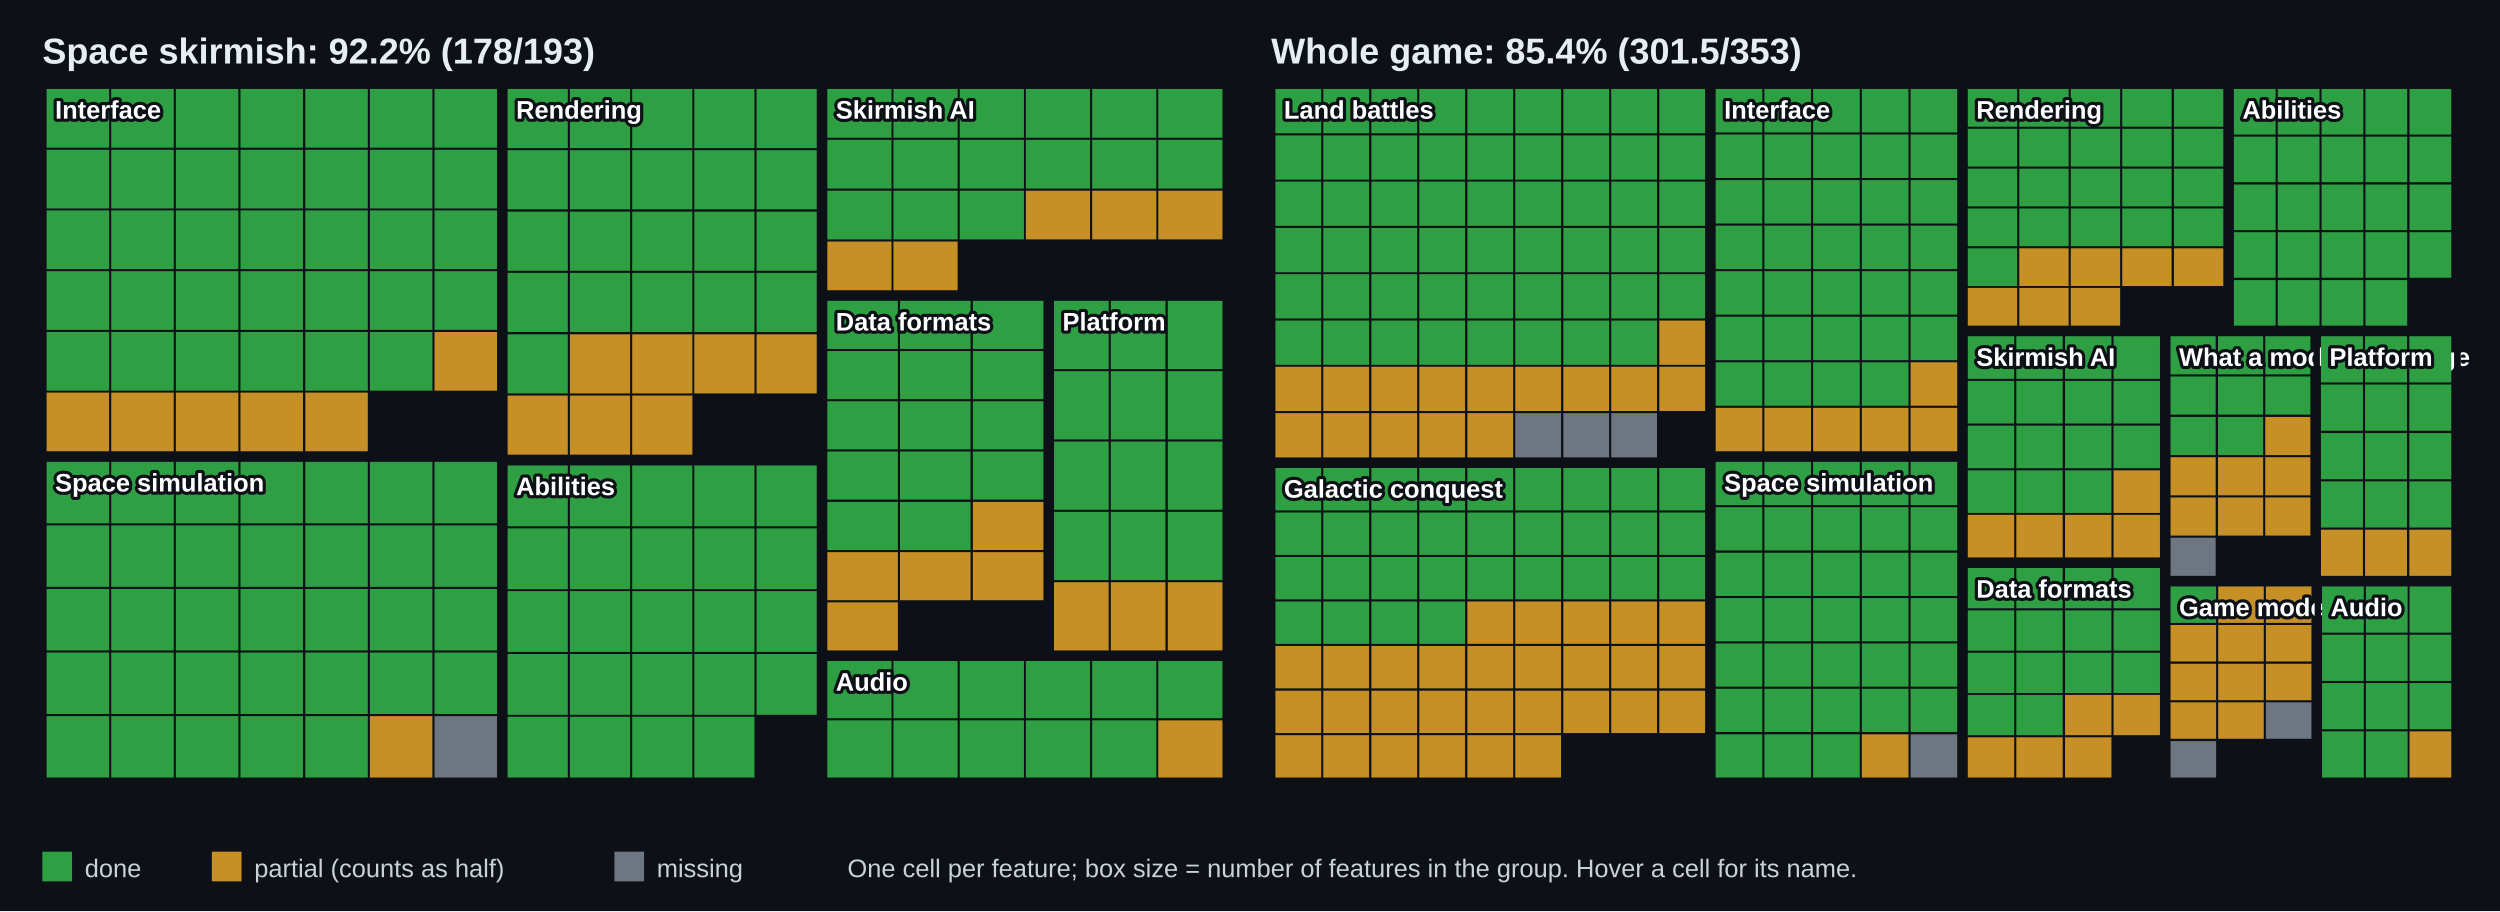
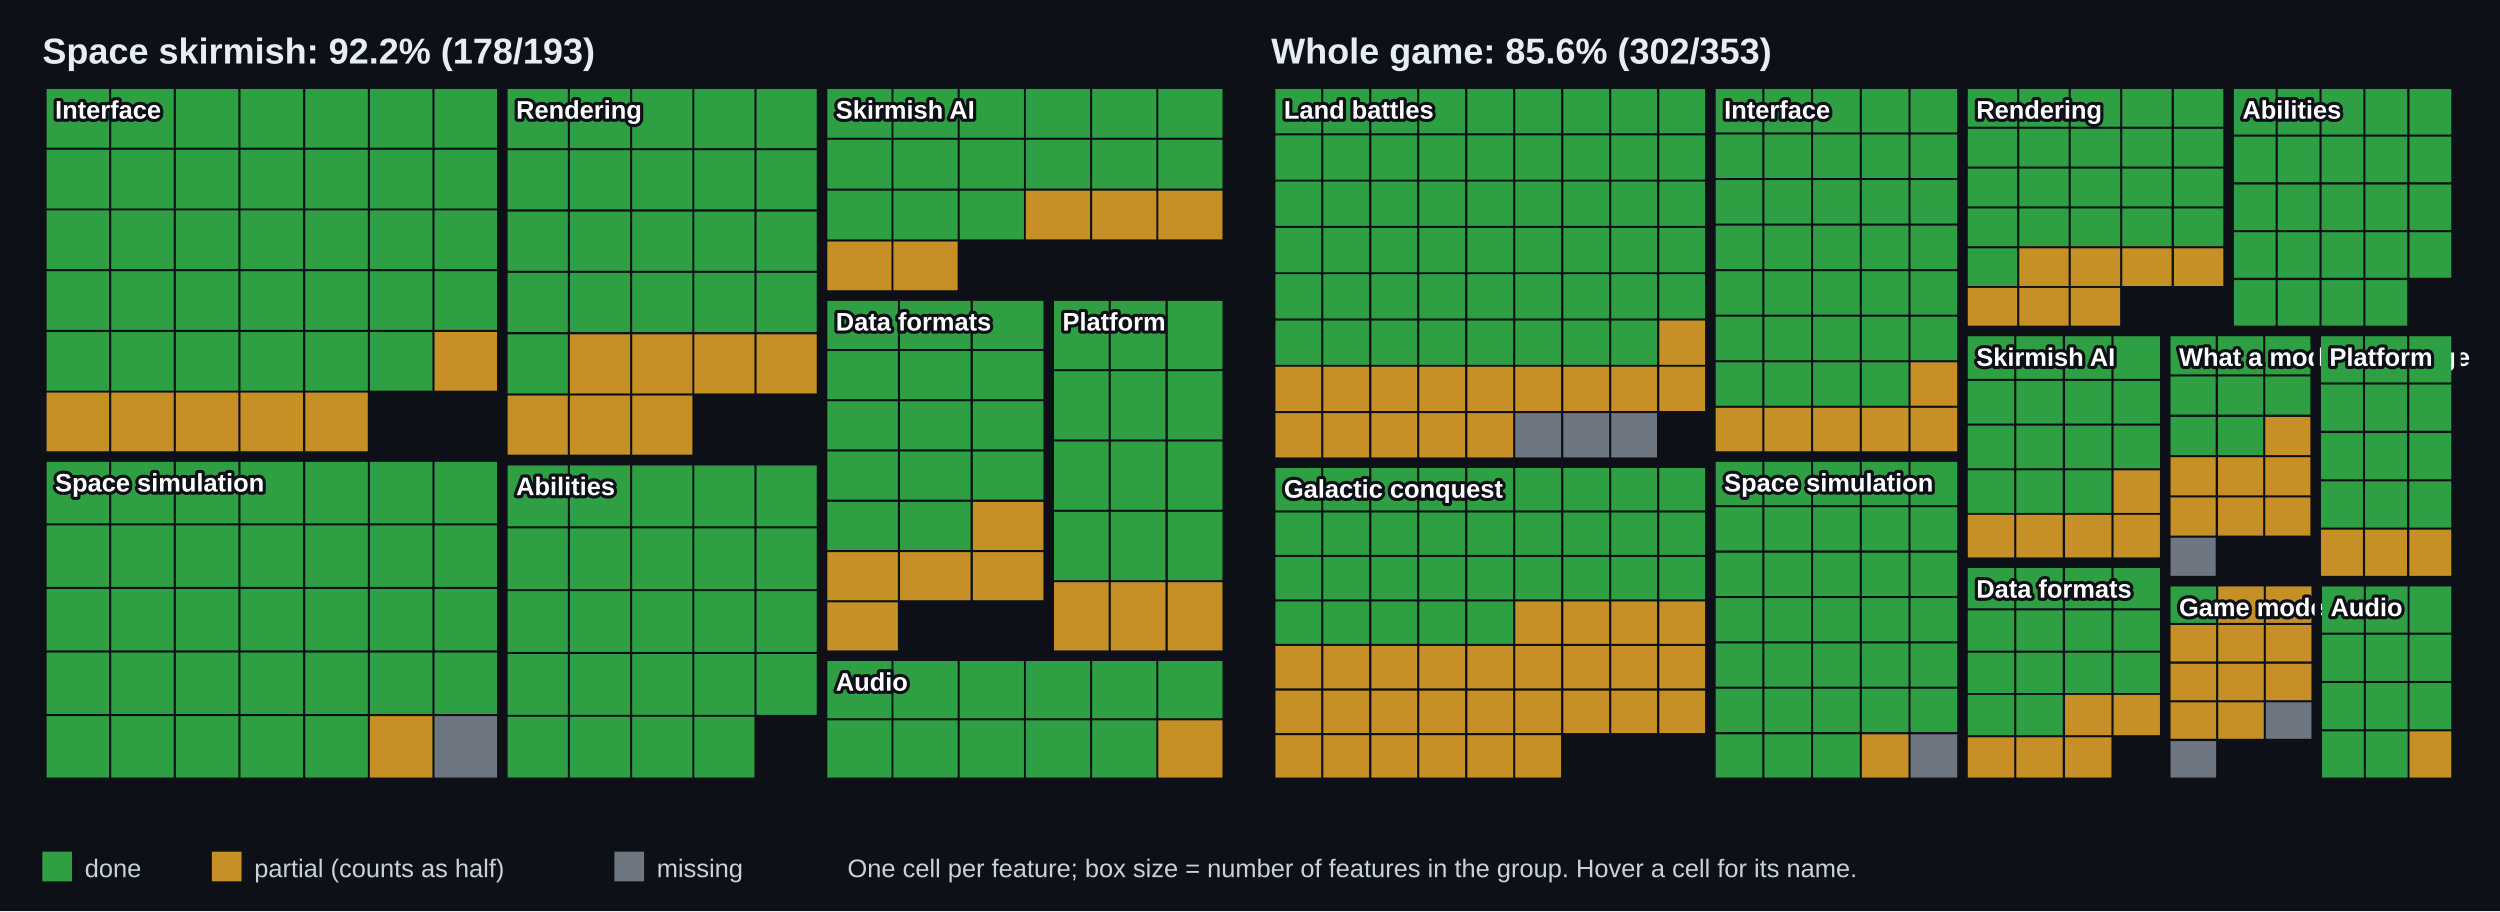
<svg xmlns="http://www.w3.org/2000/svg" viewBox="0 0 1180 430" width="1180" height="430" font-family="Segoe UI, Arial, sans-serif">
  <style>.title{font-size:17px;font-weight:700;fill:#e6edf3}.lab{font-size:12px;font-weight:700;fill:#fff}.lab.bg{stroke:#0d1117;stroke-width:3px;stroke-linejoin:round}.key{font-size:12px;fill:#c9d1d9}</style>
  <rect width="1180" height="430" fill="#0d1117" />
  <text x="20" y="30" class="title">Space skirmish: 92.2% (178/193)</text>
  <rect x="20" y="40" width="560" height="330" fill="#0d1117" />
  <rect x="22.0" y="42.0" width="29.5" height="27.7" fill="#2ea043" />
  <rect x="52.5" y="42.0" width="29.5" height="27.7" fill="#2ea043" />
  <rect x="83.0" y="42.0" width="29.5" height="27.7" fill="#2ea043" />
  <rect x="113.5" y="42.0" width="29.5" height="27.7" fill="#2ea043" />
  <rect x="144.1" y="42.0" width="29.5" height="27.7" fill="#2ea043" />
  <rect x="174.6" y="42.0" width="29.5" height="27.7" fill="#2ea043" />
  <rect x="205.1" y="42.0" width="29.5" height="27.7" fill="#2ea043" />
  <rect x="22.0" y="70.7" width="29.5" height="27.7" fill="#2ea043" />
  <rect x="52.5" y="70.7" width="29.5" height="27.7" fill="#2ea043" />
  <rect x="83.0" y="70.7" width="29.5" height="27.7" fill="#2ea043" />
  <rect x="113.5" y="70.7" width="29.5" height="27.7" fill="#2ea043" />
  <rect x="144.1" y="70.7" width="29.5" height="27.7" fill="#2ea043" />
  <rect x="174.6" y="70.7" width="29.5" height="27.7" fill="#2ea043" />
  <rect x="205.1" y="70.7" width="29.5" height="27.7" fill="#2ea043" />
  <rect x="22.0" y="99.3" width="29.5" height="27.7" fill="#2ea043" />
  <rect x="52.5" y="99.3" width="29.5" height="27.7" fill="#2ea043" />
  <rect x="83.0" y="99.3" width="29.5" height="27.7" fill="#2ea043" />
  <rect x="113.5" y="99.3" width="29.5" height="27.7" fill="#2ea043" />
  <rect x="144.1" y="99.3" width="29.5" height="27.7" fill="#2ea043" />
  <rect x="174.6" y="99.3" width="29.5" height="27.7" fill="#2ea043" />
  <rect x="205.1" y="99.3" width="29.5" height="27.7" fill="#2ea043" />
  <rect x="22.0" y="128.0" width="29.5" height="27.7" fill="#2ea043" />
  <rect x="52.5" y="128.0" width="29.5" height="27.7" fill="#2ea043" />
  <rect x="83.0" y="128.0" width="29.5" height="27.7" fill="#2ea043" />
  <rect x="113.5" y="128.0" width="29.5" height="27.7" fill="#2ea043" />
  <rect x="144.1" y="128.0" width="29.5" height="27.7" fill="#2ea043" />
  <rect x="174.6" y="128.0" width="29.5" height="27.7" fill="#2ea043" />
  <rect x="205.1" y="128.0" width="29.5" height="27.7" fill="#2ea043" />
  <rect x="22.0" y="156.7" width="29.5" height="27.7" fill="#2ea043" />
  <rect x="52.5" y="156.7" width="29.5" height="27.7" fill="#2ea043" />
  <rect x="83.0" y="156.7" width="29.5" height="27.7" fill="#2ea043" />
  <rect x="113.5" y="156.7" width="29.5" height="27.7" fill="#2ea043" />
  <rect x="144.1" y="156.7" width="29.5" height="27.7" fill="#2ea043" />
  <rect x="174.6" y="156.7" width="29.5" height="27.7" fill="#2ea043" />
  <rect x="205.1" y="156.7" width="29.5" height="27.7" fill="#c69026" />
  <rect x="22.0" y="185.3" width="29.5" height="27.7" fill="#c69026" />
  <rect x="52.5" y="185.3" width="29.5" height="27.7" fill="#c69026" />
  <rect x="83.0" y="185.3" width="29.5" height="27.7" fill="#c69026" />
  <rect x="113.5" y="185.3" width="29.5" height="27.7" fill="#c69026" />
  <rect x="144.1" y="185.3" width="29.5" height="27.7" fill="#c69026" />
  <rect x="20.0" y="40.0" width="217.6" height="176.0" fill="none" stroke="#0d1117" stroke-width="3" />
  <text x="26.0" y="56.0" class="lab bg">Interface</text>
  <text x="26.0" y="56.0" class="lab">Interface</text>
  <rect x="22.0" y="218.0" width="29.5" height="29.0" fill="#2ea043" />
  <rect x="52.5" y="218.0" width="29.5" height="29.0" fill="#2ea043" />
  <rect x="83.0" y="218.0" width="29.5" height="29.0" fill="#2ea043" />
  <rect x="113.5" y="218.0" width="29.5" height="29.0" fill="#2ea043" />
  <rect x="144.1" y="218.0" width="29.5" height="29.0" fill="#2ea043" />
  <rect x="174.6" y="218.0" width="29.5" height="29.0" fill="#2ea043" />
  <rect x="205.1" y="218.0" width="29.5" height="29.0" fill="#2ea043" />
  <rect x="22.0" y="248.0" width="29.5" height="29.0" fill="#2ea043" />
  <rect x="52.5" y="248.0" width="29.5" height="29.0" fill="#2ea043" />
  <rect x="83.0" y="248.0" width="29.5" height="29.0" fill="#2ea043" />
  <rect x="113.5" y="248.0" width="29.5" height="29.0" fill="#2ea043" />
  <rect x="144.1" y="248.0" width="29.5" height="29.0" fill="#2ea043" />
  <rect x="174.6" y="248.0" width="29.5" height="29.0" fill="#2ea043" />
  <rect x="205.1" y="248.0" width="29.5" height="29.0" fill="#2ea043" />
  <rect x="22.0" y="278.0" width="29.5" height="29.0" fill="#2ea043" />
  <rect x="52.5" y="278.0" width="29.5" height="29.0" fill="#2ea043" />
  <rect x="83.0" y="278.0" width="29.5" height="29.0" fill="#2ea043" />
  <rect x="113.5" y="278.0" width="29.5" height="29.0" fill="#2ea043" />
  <rect x="144.1" y="278.0" width="29.5" height="29.0" fill="#2ea043" />
  <rect x="174.6" y="278.0" width="29.5" height="29.0" fill="#2ea043" />
  <rect x="205.1" y="278.0" width="29.5" height="29.0" fill="#2ea043" />
  <rect x="22.0" y="308.0" width="29.5" height="29.0" fill="#2ea043" />
  <rect x="52.5" y="308.0" width="29.5" height="29.0" fill="#2ea043" />
  <rect x="83.0" y="308.0" width="29.5" height="29.0" fill="#2ea043" />
  <rect x="113.5" y="308.0" width="29.5" height="29.0" fill="#2ea043" />
  <rect x="144.1" y="308.0" width="29.5" height="29.0" fill="#2ea043" />
  <rect x="174.6" y="308.0" width="29.5" height="29.0" fill="#2ea043" />
  <rect x="205.1" y="308.0" width="29.5" height="29.0" fill="#2ea043" />
  <rect x="22.0" y="338.0" width="29.5" height="29.0" fill="#2ea043" />
  <rect x="52.5" y="338.0" width="29.5" height="29.0" fill="#2ea043" />
  <rect x="83.0" y="338.0" width="29.5" height="29.0" fill="#2ea043" />
  <rect x="113.5" y="338.0" width="29.5" height="29.0" fill="#2ea043" />
  <rect x="144.1" y="338.0" width="29.5" height="29.0" fill="#2ea043" />
  <rect x="174.6" y="338.0" width="29.5" height="29.0" fill="#c69026" />
  <rect x="205.1" y="338.0" width="29.5" height="29.0" fill="#6e7681" />
  <rect x="20.0" y="216.0" width="217.6" height="154.0" fill="none" stroke="#0d1117" stroke-width="3" />
  <text x="26.0" y="232.0" class="lab bg">Space simulation</text>
  <text x="26.0" y="232.0" class="lab">Space simulation</text>
  <rect x="239.6" y="42.0" width="28.4" height="27.9" fill="#2ea043" />
  <rect x="269.0" y="42.0" width="28.4" height="27.9" fill="#2ea043" />
  <rect x="298.4" y="42.0" width="28.4" height="27.9" fill="#2ea043" />
  <rect x="327.7" y="42.0" width="28.4" height="27.9" fill="#2ea043" />
  <rect x="357.1" y="42.0" width="28.4" height="27.9" fill="#2ea043" />
  <rect x="239.6" y="70.9" width="28.4" height="27.9" fill="#2ea043" />
  <rect x="269.0" y="70.9" width="28.4" height="27.9" fill="#2ea043" />
  <rect x="298.4" y="70.9" width="28.4" height="27.9" fill="#2ea043" />
  <rect x="327.7" y="70.9" width="28.4" height="27.9" fill="#2ea043" />
  <rect x="357.1" y="70.9" width="28.4" height="27.9" fill="#2ea043" />
  <rect x="239.6" y="99.9" width="28.4" height="27.9" fill="#2ea043" />
  <rect x="269.0" y="99.9" width="28.4" height="27.9" fill="#2ea043" />
  <rect x="298.4" y="99.9" width="28.4" height="27.9" fill="#2ea043" />
  <rect x="327.7" y="99.9" width="28.4" height="27.9" fill="#2ea043" />
  <rect x="357.1" y="99.9" width="28.4" height="27.9" fill="#2ea043" />
  <rect x="239.6" y="128.8" width="28.4" height="27.9" fill="#2ea043" />
  <rect x="269.0" y="128.8" width="28.4" height="27.9" fill="#2ea043" />
  <rect x="298.4" y="128.8" width="28.4" height="27.9" fill="#2ea043" />
  <rect x="327.7" y="128.8" width="28.4" height="27.9" fill="#2ea043" />
  <rect x="357.1" y="128.8" width="28.4" height="27.9" fill="#2ea043" />
  <rect x="239.6" y="157.8" width="28.4" height="27.9" fill="#2ea043" />
  <rect x="269.0" y="157.8" width="28.4" height="27.9" fill="#c69026" />
  <rect x="298.4" y="157.8" width="28.4" height="27.9" fill="#c69026" />
  <rect x="327.7" y="157.8" width="28.4" height="27.9" fill="#c69026" />
  <rect x="357.1" y="157.8" width="28.4" height="27.9" fill="#c69026" />
  <rect x="239.6" y="186.7" width="28.4" height="27.9" fill="#c69026" />
  <rect x="269.0" y="186.7" width="28.4" height="27.9" fill="#c69026" />
  <rect x="298.4" y="186.7" width="28.4" height="27.9" fill="#c69026" />
  <rect x="237.6" y="40.0" width="150.9" height="177.7" fill="none" stroke="#0d1117" stroke-width="3" />
  <text x="243.6" y="56.0" class="lab bg">Rendering</text>
  <text x="243.6" y="56.0" class="lab">Rendering</text>
  <rect x="239.6" y="219.7" width="28.4" height="28.7" fill="#2ea043" />
  <rect x="269.0" y="219.7" width="28.4" height="28.7" fill="#2ea043" />
  <rect x="298.4" y="219.7" width="28.4" height="28.7" fill="#2ea043" />
  <rect x="327.7" y="219.7" width="28.4" height="28.7" fill="#2ea043" />
  <rect x="357.1" y="219.7" width="28.4" height="28.7" fill="#2ea043" />
  <rect x="239.6" y="249.4" width="28.4" height="28.7" fill="#2ea043" />
  <rect x="269.0" y="249.4" width="28.4" height="28.7" fill="#2ea043" />
  <rect x="298.4" y="249.4" width="28.4" height="28.7" fill="#2ea043" />
  <rect x="327.7" y="249.4" width="28.4" height="28.7" fill="#2ea043" />
  <rect x="357.1" y="249.4" width="28.4" height="28.7" fill="#2ea043" />
  <rect x="239.6" y="279.0" width="28.4" height="28.7" fill="#2ea043" />
  <rect x="269.0" y="279.0" width="28.4" height="28.7" fill="#2ea043" />
  <rect x="298.4" y="279.0" width="28.4" height="28.7" fill="#2ea043" />
  <rect x="327.7" y="279.0" width="28.4" height="28.7" fill="#2ea043" />
  <rect x="357.1" y="279.0" width="28.4" height="28.7" fill="#2ea043" />
  <rect x="239.6" y="308.7" width="28.4" height="28.7" fill="#2ea043" />
  <rect x="269.0" y="308.7" width="28.4" height="28.7" fill="#2ea043" />
  <rect x="298.4" y="308.7" width="28.4" height="28.7" fill="#2ea043" />
  <rect x="327.7" y="308.7" width="28.4" height="28.7" fill="#2ea043" />
  <rect x="357.1" y="308.7" width="28.4" height="28.7" fill="#2ea043" />
  <rect x="239.6" y="338.3" width="28.4" height="28.7" fill="#2ea043" />
  <rect x="269.0" y="338.3" width="28.4" height="28.7" fill="#2ea043" />
  <rect x="298.4" y="338.3" width="28.4" height="28.7" fill="#2ea043" />
  <rect x="327.7" y="338.3" width="28.4" height="28.7" fill="#2ea043" />
  <rect x="237.6" y="217.7" width="150.9" height="152.3" fill="none" stroke="#0d1117" stroke-width="3" />
  <text x="243.6" y="233.7" class="lab bg">Abilities</text>
  <text x="243.6" y="233.7" class="lab">Abilities</text>
  <rect x="390.5" y="42.0" width="30.3" height="23.0" fill="#2ea043" />
  <rect x="421.7" y="42.0" width="30.3" height="23.0" fill="#2ea043" />
  <rect x="453.0" y="42.0" width="30.3" height="23.0" fill="#2ea043" />
  <rect x="484.2" y="42.0" width="30.3" height="23.0" fill="#2ea043" />
  <rect x="515.5" y="42.0" width="30.3" height="23.0" fill="#2ea043" />
  <rect x="546.7" y="42.0" width="30.3" height="23.0" fill="#2ea043" />
  <rect x="390.5" y="66.0" width="30.3" height="23.0" fill="#2ea043" />
  <rect x="421.7" y="66.0" width="30.3" height="23.0" fill="#2ea043" />
  <rect x="453.0" y="66.0" width="30.3" height="23.0" fill="#2ea043" />
  <rect x="484.2" y="66.0" width="30.3" height="23.0" fill="#2ea043" />
  <rect x="515.5" y="66.0" width="30.3" height="23.0" fill="#2ea043" />
  <rect x="546.7" y="66.0" width="30.3" height="23.0" fill="#2ea043" />
  <rect x="390.5" y="90.0" width="30.3" height="23.0" fill="#2ea043" />
  <rect x="421.7" y="90.0" width="30.3" height="23.0" fill="#2ea043" />
  <rect x="453.0" y="90.0" width="30.3" height="23.0" fill="#2ea043" />
  <rect x="484.2" y="90.0" width="30.3" height="23.0" fill="#c69026" />
  <rect x="515.5" y="90.0" width="30.3" height="23.0" fill="#c69026" />
  <rect x="546.7" y="90.0" width="30.3" height="23.0" fill="#c69026" />
  <rect x="390.5" y="114.0" width="30.3" height="23.0" fill="#c69026" />
  <rect x="421.7" y="114.0" width="30.3" height="23.0" fill="#c69026" />
  <rect x="388.5" y="40.0" width="191.5" height="100.0" fill="none" stroke="#0d1117" stroke-width="3" />
  <text x="394.5" y="56.0" class="lab bg">Skirmish AI</text>
  <text x="394.5" y="56.0" class="lab">Skirmish AI</text>
  <rect x="390.5" y="142.0" width="33.3" height="22.7" fill="#2ea043" />
  <rect x="424.8" y="142.0" width="33.3" height="22.7" fill="#2ea043" />
  <rect x="459.2" y="142.0" width="33.3" height="22.7" fill="#2ea043" />
  <rect x="390.5" y="165.7" width="33.3" height="22.7" fill="#2ea043" />
  <rect x="424.8" y="165.7" width="33.3" height="22.7" fill="#2ea043" />
  <rect x="459.2" y="165.7" width="33.3" height="22.7" fill="#2ea043" />
  <rect x="390.5" y="189.4" width="33.3" height="22.7" fill="#2ea043" />
  <rect x="424.8" y="189.4" width="33.3" height="22.7" fill="#2ea043" />
  <rect x="459.2" y="189.4" width="33.3" height="22.7" fill="#2ea043" />
  <rect x="390.5" y="213.1" width="33.3" height="22.7" fill="#2ea043" />
  <rect x="424.8" y="213.1" width="33.3" height="22.7" fill="#2ea043" />
  <rect x="459.2" y="213.1" width="33.3" height="22.7" fill="#2ea043" />
  <rect x="390.5" y="236.9" width="33.3" height="22.7" fill="#2ea043" />
  <rect x="424.8" y="236.9" width="33.3" height="22.7" fill="#2ea043" />
  <rect x="459.2" y="236.9" width="33.3" height="22.7" fill="#c69026" />
  <rect x="390.5" y="260.6" width="33.3" height="22.7" fill="#c69026" />
  <rect x="424.8" y="260.6" width="33.3" height="22.7" fill="#c69026" />
  <rect x="459.2" y="260.6" width="33.3" height="22.7" fill="#c69026" />
  <rect x="390.5" y="284.3" width="33.3" height="22.7" fill="#c69026" />
  <rect x="388.5" y="140.0" width="107.0" height="170.0" fill="none" stroke="#0d1117" stroke-width="3" />
  <text x="394.5" y="156.0" class="lab bg">Data formats</text>
  <text x="394.5" y="156.0" class="lab">Data formats</text>
  <rect x="497.5" y="142.0" width="25.8" height="32.2" fill="#2ea043" />
  <rect x="524.3" y="142.0" width="25.8" height="32.2" fill="#2ea043" />
  <rect x="551.2" y="142.0" width="25.8" height="32.2" fill="#2ea043" />
  <rect x="497.5" y="175.2" width="25.8" height="32.2" fill="#2ea043" />
  <rect x="524.3" y="175.2" width="25.8" height="32.2" fill="#2ea043" />
  <rect x="551.2" y="175.2" width="25.8" height="32.2" fill="#2ea043" />
  <rect x="497.5" y="208.4" width="25.8" height="32.2" fill="#2ea043" />
  <rect x="524.3" y="208.4" width="25.8" height="32.2" fill="#2ea043" />
  <rect x="551.2" y="208.4" width="25.8" height="32.2" fill="#2ea043" />
  <rect x="497.5" y="241.6" width="25.8" height="32.2" fill="#2ea043" />
  <rect x="524.3" y="241.6" width="25.8" height="32.2" fill="#2ea043" />
  <rect x="551.2" y="241.6" width="25.8" height="32.2" fill="#2ea043" />
  <rect x="497.5" y="274.8" width="25.8" height="32.2" fill="#c69026" />
  <rect x="524.3" y="274.8" width="25.8" height="32.2" fill="#c69026" />
  <rect x="551.2" y="274.8" width="25.8" height="32.2" fill="#c69026" />
  <rect x="495.5" y="140.0" width="84.5" height="170.0" fill="none" stroke="#0d1117" stroke-width="3" />
  <text x="501.5" y="156.0" class="lab bg">Platform</text>
  <text x="501.5" y="156.0" class="lab">Platform</text>
  <rect x="390.5" y="312.0" width="30.3" height="27.0" fill="#2ea043" />
  <rect x="421.7" y="312.0" width="30.3" height="27.0" fill="#2ea043" />
  <rect x="453.0" y="312.0" width="30.3" height="27.0" fill="#2ea043" />
  <rect x="484.2" y="312.0" width="30.3" height="27.0" fill="#2ea043" />
  <rect x="515.5" y="312.0" width="30.3" height="27.0" fill="#2ea043" />
  <rect x="546.7" y="312.0" width="30.3" height="27.0" fill="#2ea043" />
  <rect x="390.5" y="340.0" width="30.3" height="27.0" fill="#2ea043" />
  <rect x="421.7" y="340.0" width="30.3" height="27.0" fill="#2ea043" />
  <rect x="453.0" y="340.0" width="30.3" height="27.0" fill="#2ea043" />
  <rect x="484.2" y="340.0" width="30.3" height="27.0" fill="#2ea043" />
  <rect x="515.5" y="340.0" width="30.3" height="27.0" fill="#2ea043" />
  <rect x="546.7" y="340.0" width="30.3" height="27.0" fill="#c69026" />
  <rect x="388.5" y="310.0" width="191.5" height="60.0" fill="none" stroke="#0d1117" stroke-width="3" />
  <text x="394.5" y="326.0" class="lab bg">Audio</text>
  <text x="394.5" y="326.0" class="lab">Audio</text>
-   <text x="600" y="30" class="title">Whole game: 85.4% (301.5/353)</text>
+   <text x="600" y="30" class="title">Whole game: 85.6% (302/353)</text>
  <rect x="600" y="40" width="560" height="330" fill="#0d1117" />
  <rect x="602.0" y="42.0" width="21.6" height="20.9" fill="#2ea043" />
  <rect x="624.6" y="42.0" width="21.6" height="20.9" fill="#2ea043" />
  <rect x="647.3" y="42.0" width="21.6" height="20.9" fill="#2ea043" />
  <rect x="669.9" y="42.0" width="21.6" height="20.9" fill="#2ea043" />
  <rect x="692.6" y="42.0" width="21.6" height="20.9" fill="#2ea043" />
  <rect x="715.2" y="42.0" width="21.6" height="20.9" fill="#2ea043" />
  <rect x="737.9" y="42.0" width="21.6" height="20.9" fill="#2ea043" />
  <rect x="760.5" y="42.0" width="21.6" height="20.9" fill="#2ea043" />
  <rect x="783.2" y="42.0" width="21.6" height="20.9" fill="#2ea043" />
  <rect x="602.0" y="63.9" width="21.6" height="20.9" fill="#2ea043" />
  <rect x="624.6" y="63.9" width="21.6" height="20.9" fill="#2ea043" />
  <rect x="647.3" y="63.9" width="21.6" height="20.9" fill="#2ea043" />
  <rect x="669.9" y="63.9" width="21.6" height="20.9" fill="#2ea043" />
  <rect x="692.6" y="63.9" width="21.6" height="20.9" fill="#2ea043" />
  <rect x="715.2" y="63.9" width="21.6" height="20.9" fill="#2ea043" />
  <rect x="737.9" y="63.9" width="21.6" height="20.9" fill="#2ea043" />
  <rect x="760.5" y="63.9" width="21.6" height="20.9" fill="#2ea043" />
  <rect x="783.2" y="63.9" width="21.6" height="20.9" fill="#2ea043" />
  <rect x="602.0" y="85.7" width="21.6" height="20.9" fill="#2ea043" />
  <rect x="624.6" y="85.7" width="21.6" height="20.9" fill="#2ea043" />
  <rect x="647.3" y="85.7" width="21.6" height="20.9" fill="#2ea043" />
  <rect x="669.9" y="85.7" width="21.6" height="20.9" fill="#2ea043" />
  <rect x="692.6" y="85.7" width="21.6" height="20.9" fill="#2ea043" />
  <rect x="715.2" y="85.7" width="21.6" height="20.9" fill="#2ea043" />
  <rect x="737.9" y="85.7" width="21.6" height="20.9" fill="#2ea043" />
  <rect x="760.5" y="85.7" width="21.6" height="20.9" fill="#2ea043" />
  <rect x="783.2" y="85.7" width="21.6" height="20.9" fill="#2ea043" />
  <rect x="602.0" y="107.6" width="21.6" height="20.9" fill="#2ea043" />
  <rect x="624.6" y="107.6" width="21.6" height="20.9" fill="#2ea043" />
  <rect x="647.3" y="107.6" width="21.6" height="20.9" fill="#2ea043" />
  <rect x="669.9" y="107.6" width="21.6" height="20.9" fill="#2ea043" />
  <rect x="692.6" y="107.6" width="21.6" height="20.9" fill="#2ea043" />
  <rect x="715.2" y="107.6" width="21.6" height="20.9" fill="#2ea043" />
  <rect x="737.9" y="107.6" width="21.6" height="20.9" fill="#2ea043" />
  <rect x="760.5" y="107.6" width="21.6" height="20.9" fill="#2ea043" />
  <rect x="783.2" y="107.6" width="21.6" height="20.9" fill="#2ea043" />
  <rect x="602.0" y="129.4" width="21.6" height="20.9" fill="#2ea043" />
  <rect x="624.6" y="129.4" width="21.6" height="20.9" fill="#2ea043" />
  <rect x="647.3" y="129.4" width="21.6" height="20.9" fill="#2ea043" />
  <rect x="669.9" y="129.4" width="21.6" height="20.9" fill="#2ea043" />
  <rect x="692.6" y="129.4" width="21.6" height="20.9" fill="#2ea043" />
  <rect x="715.2" y="129.4" width="21.6" height="20.9" fill="#2ea043" />
  <rect x="737.9" y="129.4" width="21.6" height="20.9" fill="#2ea043" />
  <rect x="760.5" y="129.4" width="21.6" height="20.9" fill="#2ea043" />
  <rect x="783.2" y="129.4" width="21.6" height="20.9" fill="#2ea043" />
  <rect x="602.0" y="151.3" width="21.6" height="20.9" fill="#2ea043" />
  <rect x="624.6" y="151.3" width="21.6" height="20.9" fill="#2ea043" />
  <rect x="647.3" y="151.3" width="21.6" height="20.9" fill="#2ea043" />
  <rect x="669.9" y="151.3" width="21.6" height="20.9" fill="#2ea043" />
  <rect x="692.6" y="151.3" width="21.6" height="20.9" fill="#2ea043" />
  <rect x="715.2" y="151.3" width="21.6" height="20.9" fill="#2ea043" />
  <rect x="737.9" y="151.3" width="21.6" height="20.9" fill="#2ea043" />
  <rect x="760.5" y="151.3" width="21.6" height="20.9" fill="#2ea043" />
  <rect x="783.2" y="151.3" width="21.6" height="20.9" fill="#c69026" />
  <rect x="602.0" y="173.1" width="21.6" height="20.9" fill="#c69026" />
  <rect x="624.6" y="173.1" width="21.6" height="20.9" fill="#c69026" />
  <rect x="647.3" y="173.1" width="21.6" height="20.9" fill="#c69026" />
  <rect x="669.9" y="173.1" width="21.6" height="20.9" fill="#c69026" />
  <rect x="692.6" y="173.1" width="21.6" height="20.9" fill="#c69026" />
  <rect x="715.2" y="173.1" width="21.6" height="20.9" fill="#c69026" />
  <rect x="737.9" y="173.1" width="21.6" height="20.9" fill="#c69026" />
  <rect x="760.5" y="173.1" width="21.6" height="20.9" fill="#c69026" />
  <rect x="783.2" y="173.1" width="21.6" height="20.9" fill="#c69026" />
  <rect x="602.0" y="195.0" width="21.6" height="20.9" fill="#c69026" />
  <rect x="624.6" y="195.0" width="21.6" height="20.9" fill="#c69026" />
  <rect x="647.3" y="195.0" width="21.6" height="20.9" fill="#c69026" />
  <rect x="669.9" y="195.0" width="21.6" height="20.9" fill="#c69026" />
  <rect x="692.6" y="195.0" width="21.6" height="20.9" fill="#c69026" />
  <rect x="715.2" y="195.0" width="21.6" height="20.9" fill="#6e7681" />
  <rect x="737.9" y="195.0" width="21.6" height="20.9" fill="#6e7681" />
  <rect x="760.5" y="195.0" width="21.6" height="20.9" fill="#6e7681" />
  <rect x="600.0" y="40.0" width="207.8" height="178.9" fill="none" stroke="#0d1117" stroke-width="3" />
  <text x="606.0" y="56.0" class="lab bg">Land battles</text>
  <text x="606.0" y="56.0" class="lab">Land battles</text>
  <rect x="602.0" y="220.9" width="21.6" height="20.0" fill="#2ea043" />
  <rect x="624.6" y="220.9" width="21.6" height="20.0" fill="#2ea043" />
  <rect x="647.3" y="220.9" width="21.6" height="20.0" fill="#2ea043" />
  <rect x="669.9" y="220.9" width="21.6" height="20.0" fill="#2ea043" />
  <rect x="692.6" y="220.9" width="21.6" height="20.0" fill="#2ea043" />
  <rect x="715.2" y="220.9" width="21.6" height="20.0" fill="#2ea043" />
  <rect x="737.9" y="220.9" width="21.6" height="20.0" fill="#2ea043" />
  <rect x="760.5" y="220.9" width="21.6" height="20.0" fill="#2ea043" />
  <rect x="783.2" y="220.9" width="21.6" height="20.0" fill="#2ea043" />
  <rect x="602.0" y="241.9" width="21.6" height="20.0" fill="#2ea043" />
  <rect x="624.6" y="241.9" width="21.6" height="20.0" fill="#2ea043" />
  <rect x="647.3" y="241.9" width="21.6" height="20.0" fill="#2ea043" />
  <rect x="669.9" y="241.9" width="21.6" height="20.0" fill="#2ea043" />
  <rect x="692.6" y="241.9" width="21.6" height="20.0" fill="#2ea043" />
  <rect x="715.2" y="241.9" width="21.6" height="20.0" fill="#2ea043" />
  <rect x="737.9" y="241.9" width="21.6" height="20.0" fill="#2ea043" />
  <rect x="760.5" y="241.9" width="21.6" height="20.0" fill="#2ea043" />
  <rect x="783.2" y="241.9" width="21.6" height="20.0" fill="#2ea043" />
  <rect x="602.0" y="262.9" width="21.6" height="20.0" fill="#2ea043" />
  <rect x="624.6" y="262.9" width="21.6" height="20.0" fill="#2ea043" />
  <rect x="647.3" y="262.9" width="21.6" height="20.0" fill="#2ea043" />
  <rect x="669.9" y="262.9" width="21.6" height="20.0" fill="#2ea043" />
  <rect x="692.6" y="262.9" width="21.6" height="20.0" fill="#2ea043" />
  <rect x="715.2" y="262.9" width="21.6" height="20.0" fill="#2ea043" />
  <rect x="737.9" y="262.9" width="21.6" height="20.0" fill="#2ea043" />
  <rect x="760.5" y="262.9" width="21.6" height="20.0" fill="#2ea043" />
  <rect x="783.2" y="262.9" width="21.6" height="20.0" fill="#2ea043" />
  <rect x="602.0" y="283.9" width="21.6" height="20.0" fill="#2ea043" />
  <rect x="624.6" y="283.9" width="21.6" height="20.0" fill="#2ea043" />
  <rect x="647.3" y="283.9" width="21.6" height="20.0" fill="#2ea043" />
  <rect x="669.9" y="283.9" width="21.6" height="20.0" fill="#2ea043" />
-   <rect x="692.6" y="283.9" width="21.6" height="20.0" fill="#c69026" />
+   <rect x="692.6" y="283.9" width="21.6" height="20.0" fill="#2ea043" />
  <rect x="715.2" y="283.9" width="21.6" height="20.0" fill="#c69026" />
  <rect x="737.9" y="283.9" width="21.6" height="20.0" fill="#c69026" />
  <rect x="760.5" y="283.9" width="21.6" height="20.0" fill="#c69026" />
  <rect x="783.2" y="283.9" width="21.6" height="20.0" fill="#c69026" />
  <rect x="602.0" y="304.9" width="21.6" height="20.0" fill="#c69026" />
  <rect x="624.6" y="304.9" width="21.6" height="20.0" fill="#c69026" />
  <rect x="647.3" y="304.9" width="21.6" height="20.0" fill="#c69026" />
  <rect x="669.9" y="304.9" width="21.6" height="20.0" fill="#c69026" />
  <rect x="692.6" y="304.9" width="21.6" height="20.0" fill="#c69026" />
  <rect x="715.2" y="304.9" width="21.6" height="20.0" fill="#c69026" />
  <rect x="737.9" y="304.9" width="21.6" height="20.0" fill="#c69026" />
  <rect x="760.5" y="304.9" width="21.6" height="20.0" fill="#c69026" />
  <rect x="783.2" y="304.9" width="21.6" height="20.0" fill="#c69026" />
  <rect x="602.0" y="326.0" width="21.6" height="20.0" fill="#c69026" />
  <rect x="624.6" y="326.0" width="21.6" height="20.0" fill="#c69026" />
  <rect x="647.3" y="326.0" width="21.6" height="20.0" fill="#c69026" />
  <rect x="669.9" y="326.0" width="21.6" height="20.0" fill="#c69026" />
  <rect x="692.6" y="326.0" width="21.6" height="20.0" fill="#c69026" />
  <rect x="715.2" y="326.0" width="21.6" height="20.0" fill="#c69026" />
  <rect x="737.9" y="326.0" width="21.6" height="20.0" fill="#c69026" />
  <rect x="760.5" y="326.0" width="21.6" height="20.0" fill="#c69026" />
  <rect x="783.2" y="326.0" width="21.6" height="20.0" fill="#c69026" />
  <rect x="602.0" y="347.0" width="21.6" height="20.0" fill="#c69026" />
  <rect x="624.6" y="347.0" width="21.6" height="20.0" fill="#c69026" />
  <rect x="647.3" y="347.0" width="21.6" height="20.0" fill="#c69026" />
  <rect x="669.9" y="347.0" width="21.6" height="20.0" fill="#c69026" />
  <rect x="692.6" y="347.0" width="21.6" height="20.0" fill="#c69026" />
  <rect x="715.2" y="347.0" width="21.6" height="20.0" fill="#c69026" />
  <rect x="600.0" y="218.9" width="207.8" height="151.1" fill="none" stroke="#0d1117" stroke-width="3" />
  <text x="606.0" y="234.9" class="lab bg">Galactic conquest</text>
  <text x="606.0" y="234.9" class="lab">Galactic conquest</text>
  <rect x="809.8" y="42.0" width="22.0" height="20.5" fill="#2ea043" />
  <rect x="832.8" y="42.0" width="22.0" height="20.5" fill="#2ea043" />
  <rect x="855.8" y="42.0" width="22.0" height="20.5" fill="#2ea043" />
  <rect x="878.8" y="42.0" width="22.0" height="20.5" fill="#2ea043" />
  <rect x="901.8" y="42.0" width="22.0" height="20.5" fill="#2ea043" />
  <rect x="809.8" y="63.5" width="22.0" height="20.5" fill="#2ea043" />
  <rect x="832.8" y="63.5" width="22.0" height="20.5" fill="#2ea043" />
  <rect x="855.8" y="63.5" width="22.0" height="20.5" fill="#2ea043" />
  <rect x="878.8" y="63.5" width="22.0" height="20.5" fill="#2ea043" />
  <rect x="901.8" y="63.5" width="22.0" height="20.5" fill="#2ea043" />
  <rect x="809.8" y="85.0" width="22.0" height="20.5" fill="#2ea043" />
  <rect x="832.8" y="85.0" width="22.0" height="20.5" fill="#2ea043" />
  <rect x="855.8" y="85.0" width="22.0" height="20.5" fill="#2ea043" />
  <rect x="878.8" y="85.0" width="22.0" height="20.5" fill="#2ea043" />
  <rect x="901.8" y="85.0" width="22.0" height="20.5" fill="#2ea043" />
  <rect x="809.8" y="106.5" width="22.0" height="20.5" fill="#2ea043" />
  <rect x="832.8" y="106.5" width="22.0" height="20.5" fill="#2ea043" />
  <rect x="855.8" y="106.5" width="22.0" height="20.5" fill="#2ea043" />
  <rect x="878.8" y="106.5" width="22.0" height="20.5" fill="#2ea043" />
  <rect x="901.8" y="106.5" width="22.0" height="20.5" fill="#2ea043" />
  <rect x="809.8" y="128.0" width="22.0" height="20.5" fill="#2ea043" />
  <rect x="832.8" y="128.0" width="22.0" height="20.5" fill="#2ea043" />
  <rect x="855.8" y="128.0" width="22.0" height="20.5" fill="#2ea043" />
  <rect x="878.8" y="128.0" width="22.0" height="20.5" fill="#2ea043" />
  <rect x="901.8" y="128.0" width="22.0" height="20.5" fill="#2ea043" />
  <rect x="809.8" y="149.5" width="22.0" height="20.5" fill="#2ea043" />
  <rect x="832.8" y="149.5" width="22.0" height="20.5" fill="#2ea043" />
  <rect x="855.8" y="149.5" width="22.0" height="20.5" fill="#2ea043" />
  <rect x="878.8" y="149.5" width="22.0" height="20.5" fill="#2ea043" />
  <rect x="901.8" y="149.5" width="22.0" height="20.5" fill="#2ea043" />
  <rect x="809.8" y="171.0" width="22.0" height="20.5" fill="#2ea043" />
  <rect x="832.8" y="171.0" width="22.0" height="20.5" fill="#2ea043" />
  <rect x="855.8" y="171.0" width="22.0" height="20.5" fill="#2ea043" />
  <rect x="878.8" y="171.0" width="22.0" height="20.5" fill="#2ea043" />
  <rect x="901.8" y="171.0" width="22.0" height="20.5" fill="#c69026" />
  <rect x="809.8" y="192.5" width="22.0" height="20.5" fill="#c69026" />
  <rect x="832.8" y="192.5" width="22.0" height="20.5" fill="#c69026" />
  <rect x="855.8" y="192.5" width="22.0" height="20.5" fill="#c69026" />
  <rect x="878.8" y="192.5" width="22.0" height="20.5" fill="#c69026" />
  <rect x="901.8" y="192.5" width="22.0" height="20.5" fill="#c69026" />
  <rect x="807.8" y="40.0" width="119.0" height="176.0" fill="none" stroke="#0d1117" stroke-width="3" />
  <text x="813.8" y="56.0" class="lab bg">Interface</text>
  <text x="813.8" y="56.0" class="lab">Interface</text>
  <rect x="809.8" y="218.0" width="22.0" height="20.4" fill="#2ea043" />
  <rect x="832.8" y="218.0" width="22.0" height="20.4" fill="#2ea043" />
  <rect x="855.8" y="218.0" width="22.0" height="20.4" fill="#2ea043" />
  <rect x="878.8" y="218.0" width="22.0" height="20.4" fill="#2ea043" />
  <rect x="901.8" y="218.0" width="22.0" height="20.4" fill="#2ea043" />
  <rect x="809.8" y="239.4" width="22.0" height="20.4" fill="#2ea043" />
  <rect x="832.8" y="239.4" width="22.0" height="20.4" fill="#2ea043" />
  <rect x="855.8" y="239.4" width="22.0" height="20.4" fill="#2ea043" />
  <rect x="878.8" y="239.4" width="22.0" height="20.4" fill="#2ea043" />
  <rect x="901.8" y="239.4" width="22.0" height="20.4" fill="#2ea043" />
  <rect x="809.8" y="260.9" width="22.0" height="20.4" fill="#2ea043" />
  <rect x="832.8" y="260.9" width="22.0" height="20.4" fill="#2ea043" />
  <rect x="855.8" y="260.9" width="22.0" height="20.4" fill="#2ea043" />
  <rect x="878.8" y="260.9" width="22.0" height="20.4" fill="#2ea043" />
  <rect x="901.8" y="260.9" width="22.0" height="20.4" fill="#2ea043" />
  <rect x="809.8" y="282.3" width="22.0" height="20.4" fill="#2ea043" />
  <rect x="832.8" y="282.3" width="22.0" height="20.4" fill="#2ea043" />
  <rect x="855.8" y="282.3" width="22.0" height="20.4" fill="#2ea043" />
  <rect x="878.8" y="282.3" width="22.0" height="20.4" fill="#2ea043" />
  <rect x="901.8" y="282.3" width="22.0" height="20.4" fill="#2ea043" />
  <rect x="809.8" y="303.7" width="22.0" height="20.4" fill="#2ea043" />
  <rect x="832.8" y="303.7" width="22.0" height="20.4" fill="#2ea043" />
  <rect x="855.8" y="303.7" width="22.0" height="20.4" fill="#2ea043" />
  <rect x="878.8" y="303.7" width="22.0" height="20.4" fill="#2ea043" />
  <rect x="901.8" y="303.7" width="22.0" height="20.4" fill="#2ea043" />
  <rect x="809.8" y="325.1" width="22.0" height="20.4" fill="#2ea043" />
  <rect x="832.8" y="325.1" width="22.0" height="20.4" fill="#2ea043" />
  <rect x="855.8" y="325.1" width="22.0" height="20.4" fill="#2ea043" />
  <rect x="878.8" y="325.1" width="22.0" height="20.4" fill="#2ea043" />
  <rect x="901.8" y="325.1" width="22.0" height="20.4" fill="#2ea043" />
  <rect x="809.8" y="346.6" width="22.0" height="20.4" fill="#2ea043" />
  <rect x="832.8" y="346.6" width="22.0" height="20.4" fill="#2ea043" />
  <rect x="855.8" y="346.6" width="22.0" height="20.4" fill="#2ea043" />
  <rect x="878.8" y="346.6" width="22.0" height="20.4" fill="#c69026" />
  <rect x="901.8" y="346.6" width="22.0" height="20.4" fill="#6e7681" />
  <rect x="807.8" y="216.0" width="119.0" height="154.0" fill="none" stroke="#0d1117" stroke-width="3" />
  <text x="813.8" y="232.0" class="lab bg">Space simulation</text>
  <text x="813.8" y="232.0" class="lab">Space simulation</text>
  <rect x="928.8" y="42.0" width="23.3" height="17.8" fill="#2ea043" />
  <rect x="953.1" y="42.0" width="23.3" height="17.8" fill="#2ea043" />
  <rect x="977.4" y="42.0" width="23.3" height="17.8" fill="#2ea043" />
  <rect x="1001.7" y="42.0" width="23.3" height="17.8" fill="#2ea043" />
  <rect x="1026.1" y="42.0" width="23.3" height="17.8" fill="#2ea043" />
  <rect x="928.8" y="60.8" width="23.3" height="17.8" fill="#2ea043" />
  <rect x="953.1" y="60.8" width="23.3" height="17.8" fill="#2ea043" />
  <rect x="977.4" y="60.8" width="23.3" height="17.8" fill="#2ea043" />
  <rect x="1001.7" y="60.8" width="23.3" height="17.8" fill="#2ea043" />
  <rect x="1026.1" y="60.8" width="23.3" height="17.8" fill="#2ea043" />
  <rect x="928.8" y="79.6" width="23.3" height="17.8" fill="#2ea043" />
  <rect x="953.1" y="79.6" width="23.3" height="17.8" fill="#2ea043" />
  <rect x="977.4" y="79.6" width="23.3" height="17.8" fill="#2ea043" />
  <rect x="1001.7" y="79.6" width="23.3" height="17.8" fill="#2ea043" />
  <rect x="1026.1" y="79.6" width="23.3" height="17.8" fill="#2ea043" />
  <rect x="928.8" y="98.4" width="23.3" height="17.8" fill="#2ea043" />
  <rect x="953.1" y="98.4" width="23.3" height="17.8" fill="#2ea043" />
  <rect x="977.4" y="98.4" width="23.3" height="17.8" fill="#2ea043" />
  <rect x="1001.7" y="98.4" width="23.3" height="17.8" fill="#2ea043" />
  <rect x="1026.1" y="98.4" width="23.3" height="17.8" fill="#2ea043" />
  <rect x="928.8" y="117.2" width="23.3" height="17.8" fill="#2ea043" />
  <rect x="953.1" y="117.2" width="23.3" height="17.8" fill="#c69026" />
  <rect x="977.4" y="117.2" width="23.3" height="17.8" fill="#c69026" />
  <rect x="1001.7" y="117.2" width="23.3" height="17.8" fill="#c69026" />
  <rect x="1026.1" y="117.2" width="23.3" height="17.8" fill="#c69026" />
  <rect x="928.8" y="135.9" width="23.3" height="17.8" fill="#c69026" />
  <rect x="953.1" y="135.9" width="23.3" height="17.8" fill="#c69026" />
  <rect x="977.4" y="135.9" width="23.3" height="17.8" fill="#c69026" />
  <rect x="926.8" y="40.0" width="125.6" height="116.7" fill="none" stroke="#0d1117" stroke-width="3" />
  <text x="932.8" y="56.0" class="lab bg">Rendering</text>
  <text x="932.8" y="56.0" class="lab">Rendering</text>
  <rect x="1054.4" y="42.0" width="19.7" height="21.5" fill="#2ea043" />
  <rect x="1075.1" y="42.0" width="19.7" height="21.5" fill="#2ea043" />
  <rect x="1095.8" y="42.0" width="19.7" height="21.5" fill="#2ea043" />
  <rect x="1116.5" y="42.0" width="19.7" height="21.5" fill="#2ea043" />
  <rect x="1137.3" y="42.0" width="19.7" height="21.5" fill="#2ea043" />
  <rect x="1054.4" y="64.5" width="19.7" height="21.5" fill="#2ea043" />
  <rect x="1075.1" y="64.5" width="19.7" height="21.5" fill="#2ea043" />
  <rect x="1095.8" y="64.5" width="19.7" height="21.5" fill="#2ea043" />
  <rect x="1116.5" y="64.5" width="19.7" height="21.5" fill="#2ea043" />
  <rect x="1137.3" y="64.5" width="19.7" height="21.5" fill="#2ea043" />
  <rect x="1054.4" y="87.1" width="19.7" height="21.5" fill="#2ea043" />
  <rect x="1075.1" y="87.1" width="19.7" height="21.5" fill="#2ea043" />
  <rect x="1095.8" y="87.1" width="19.7" height="21.5" fill="#2ea043" />
  <rect x="1116.5" y="87.1" width="19.7" height="21.5" fill="#2ea043" />
  <rect x="1137.3" y="87.1" width="19.7" height="21.5" fill="#2ea043" />
  <rect x="1054.4" y="109.6" width="19.7" height="21.5" fill="#2ea043" />
  <rect x="1075.1" y="109.6" width="19.7" height="21.5" fill="#2ea043" />
  <rect x="1095.8" y="109.6" width="19.7" height="21.5" fill="#2ea043" />
  <rect x="1116.5" y="109.6" width="19.7" height="21.5" fill="#2ea043" />
  <rect x="1137.3" y="109.6" width="19.7" height="21.5" fill="#2ea043" />
  <rect x="1054.4" y="132.2" width="19.7" height="21.5" fill="#2ea043" />
  <rect x="1075.1" y="132.2" width="19.7" height="21.5" fill="#2ea043" />
  <rect x="1095.8" y="132.2" width="19.7" height="21.5" fill="#2ea043" />
  <rect x="1116.5" y="132.2" width="19.7" height="21.5" fill="#2ea043" />
  <rect x="1052.4" y="40.0" width="107.6" height="116.7" fill="none" stroke="#0d1117" stroke-width="3" />
  <text x="1058.4" y="56.0" class="lab bg">Abilities</text>
  <text x="1058.4" y="56.0" class="lab">Abilities</text>
  <rect x="928.8" y="158.7" width="21.9" height="20.1" fill="#2ea043" />
  <rect x="951.7" y="158.7" width="21.9" height="20.1" fill="#2ea043" />
  <rect x="974.7" y="158.7" width="21.9" height="20.1" fill="#2ea043" />
  <rect x="997.6" y="158.7" width="21.9" height="20.1" fill="#2ea043" />
  <rect x="928.8" y="179.8" width="21.9" height="20.1" fill="#2ea043" />
  <rect x="951.7" y="179.8" width="21.9" height="20.1" fill="#2ea043" />
  <rect x="974.7" y="179.8" width="21.9" height="20.1" fill="#2ea043" />
  <rect x="997.6" y="179.8" width="21.9" height="20.1" fill="#2ea043" />
  <rect x="928.8" y="200.9" width="21.9" height="20.1" fill="#2ea043" />
  <rect x="951.7" y="200.9" width="21.9" height="20.1" fill="#2ea043" />
  <rect x="974.7" y="200.9" width="21.9" height="20.1" fill="#2ea043" />
  <rect x="997.6" y="200.9" width="21.9" height="20.1" fill="#2ea043" />
  <rect x="928.8" y="222.0" width="21.9" height="20.1" fill="#2ea043" />
  <rect x="951.7" y="222.0" width="21.9" height="20.1" fill="#2ea043" />
  <rect x="974.7" y="222.0" width="21.9" height="20.1" fill="#2ea043" />
  <rect x="997.6" y="222.0" width="21.9" height="20.1" fill="#c69026" />
  <rect x="928.8" y="243.0" width="21.9" height="20.1" fill="#c69026" />
  <rect x="951.7" y="243.0" width="21.9" height="20.1" fill="#c69026" />
  <rect x="974.7" y="243.0" width="21.9" height="20.1" fill="#c69026" />
  <rect x="997.6" y="243.0" width="21.9" height="20.1" fill="#c69026" />
  <rect x="926.8" y="156.7" width="95.7" height="109.4" fill="none" stroke="#0d1117" stroke-width="3" />
  <text x="932.8" y="172.7" class="lab bg">Skirmish AI</text>
  <text x="932.8" y="172.7" class="lab">Skirmish AI</text>
  <rect x="928.8" y="268.1" width="21.9" height="19.0" fill="#2ea043" />
  <rect x="951.7" y="268.1" width="21.9" height="19.0" fill="#2ea043" />
  <rect x="974.7" y="268.1" width="21.9" height="19.0" fill="#2ea043" />
  <rect x="997.6" y="268.1" width="21.9" height="19.0" fill="#2ea043" />
  <rect x="928.8" y="288.1" width="21.9" height="19.0" fill="#2ea043" />
  <rect x="951.7" y="288.1" width="21.9" height="19.0" fill="#2ea043" />
  <rect x="974.7" y="288.1" width="21.9" height="19.0" fill="#2ea043" />
  <rect x="997.6" y="288.1" width="21.9" height="19.0" fill="#2ea043" />
  <rect x="928.8" y="308.1" width="21.9" height="19.0" fill="#2ea043" />
  <rect x="951.7" y="308.1" width="21.9" height="19.0" fill="#2ea043" />
  <rect x="974.7" y="308.1" width="21.9" height="19.0" fill="#2ea043" />
  <rect x="997.6" y="308.1" width="21.9" height="19.0" fill="#2ea043" />
  <rect x="928.8" y="328.0" width="21.9" height="19.0" fill="#2ea043" />
  <rect x="951.7" y="328.0" width="21.9" height="19.0" fill="#2ea043" />
  <rect x="974.7" y="328.0" width="21.9" height="19.0" fill="#c69026" />
  <rect x="997.6" y="328.0" width="21.9" height="19.0" fill="#c69026" />
  <rect x="928.8" y="348.0" width="21.9" height="19.0" fill="#c69026" />
  <rect x="951.7" y="348.0" width="21.9" height="19.0" fill="#c69026" />
  <rect x="974.7" y="348.0" width="21.9" height="19.0" fill="#c69026" />
  <rect x="926.8" y="266.1" width="95.7" height="103.9" fill="none" stroke="#0d1117" stroke-width="3" />
  <text x="932.8" y="282.1" class="lab bg">Data formats</text>
  <text x="932.8" y="282.1" class="lab">Data formats</text>
  <rect x="1024.5" y="158.7" width="21.3" height="18.0" fill="#2ea043" />
  <rect x="1046.9" y="158.7" width="21.3" height="18.0" fill="#2ea043" />
  <rect x="1069.2" y="158.7" width="21.3" height="18.0" fill="#2ea043" />
  <rect x="1024.5" y="177.7" width="21.3" height="18.0" fill="#2ea043" />
  <rect x="1046.9" y="177.7" width="21.3" height="18.0" fill="#2ea043" />
  <rect x="1069.2" y="177.7" width="21.3" height="18.0" fill="#2ea043" />
  <rect x="1024.5" y="196.8" width="21.3" height="18.0" fill="#2ea043" />
  <rect x="1046.9" y="196.8" width="21.3" height="18.0" fill="#2ea043" />
  <rect x="1069.2" y="196.8" width="21.3" height="18.0" fill="#c69026" />
  <rect x="1024.5" y="215.8" width="21.3" height="18.0" fill="#c69026" />
  <rect x="1046.9" y="215.8" width="21.3" height="18.0" fill="#c69026" />
  <rect x="1069.2" y="215.8" width="21.3" height="18.0" fill="#c69026" />
  <rect x="1024.5" y="234.8" width="21.3" height="18.0" fill="#c69026" />
  <rect x="1046.9" y="234.8" width="21.3" height="18.0" fill="#c69026" />
  <rect x="1069.2" y="234.8" width="21.3" height="18.0" fill="#c69026" />
  <rect x="1024.5" y="253.8" width="21.3" height="18.0" fill="#6e7681" />
  <rect x="1022.5" y="156.7" width="71.0" height="118.1" fill="none" stroke="#0d1117" stroke-width="3" />
  <text x="1028.5" y="172.7" class="lab bg">What a mod can change</text>
  <text x="1028.5" y="172.7" class="lab">What a mod can change</text>
  <rect x="1095.5" y="158.7" width="19.8" height="21.8" fill="#2ea043" />
  <rect x="1116.3" y="158.7" width="19.8" height="21.8" fill="#2ea043" />
  <rect x="1137.2" y="158.7" width="19.8" height="21.8" fill="#2ea043" />
  <rect x="1095.5" y="181.5" width="19.8" height="21.8" fill="#2ea043" />
  <rect x="1116.3" y="181.5" width="19.8" height="21.8" fill="#2ea043" />
  <rect x="1137.2" y="181.5" width="19.8" height="21.8" fill="#2ea043" />
  <rect x="1095.5" y="204.4" width="19.8" height="21.8" fill="#2ea043" />
  <rect x="1116.3" y="204.4" width="19.8" height="21.8" fill="#2ea043" />
  <rect x="1137.2" y="204.4" width="19.8" height="21.8" fill="#2ea043" />
  <rect x="1095.5" y="227.2" width="19.8" height="21.8" fill="#2ea043" />
  <rect x="1116.3" y="227.2" width="19.8" height="21.8" fill="#2ea043" />
  <rect x="1137.2" y="227.2" width="19.8" height="21.8" fill="#2ea043" />
  <rect x="1095.5" y="250.0" width="19.8" height="21.8" fill="#c69026" />
  <rect x="1116.3" y="250.0" width="19.8" height="21.8" fill="#c69026" />
  <rect x="1137.2" y="250.0" width="19.8" height="21.8" fill="#c69026" />
  <rect x="1093.5" y="156.7" width="66.5" height="118.1" fill="none" stroke="#0d1117" stroke-width="3" />
  <text x="1099.5" y="172.7" class="lab bg">Platform</text>
  <text x="1099.5" y="172.7" class="lab">Platform</text>
  <rect x="1024.5" y="276.8" width="21.5" height="17.2" fill="#2ea043" />
  <rect x="1047.0" y="276.8" width="21.5" height="17.2" fill="#c69026" />
  <rect x="1069.5" y="276.8" width="21.5" height="17.2" fill="#c69026" />
  <rect x="1024.5" y="295.0" width="21.5" height="17.2" fill="#c69026" />
  <rect x="1047.0" y="295.0" width="21.5" height="17.2" fill="#c69026" />
  <rect x="1069.5" y="295.0" width="21.5" height="17.2" fill="#c69026" />
  <rect x="1024.5" y="313.3" width="21.5" height="17.2" fill="#c69026" />
  <rect x="1047.0" y="313.3" width="21.5" height="17.2" fill="#c69026" />
  <rect x="1069.5" y="313.3" width="21.5" height="17.2" fill="#c69026" />
  <rect x="1024.5" y="331.5" width="21.5" height="17.2" fill="#c69026" />
  <rect x="1047.0" y="331.5" width="21.5" height="17.2" fill="#c69026" />
  <rect x="1069.5" y="331.5" width="21.5" height="17.2" fill="#6e7681" />
  <rect x="1024.5" y="349.8" width="21.5" height="17.2" fill="#6e7681" />
  <rect x="1022.5" y="274.8" width="71.5" height="95.2" fill="none" stroke="#0d1117" stroke-width="3" />
  <text x="1028.5" y="290.8" class="lab bg">Game modes</text>
  <text x="1028.5" y="290.8" class="lab">Game modes</text>
  <rect x="1096.0" y="276.8" width="19.7" height="21.8" fill="#2ea043" />
  <rect x="1116.7" y="276.8" width="19.7" height="21.8" fill="#2ea043" />
  <rect x="1137.3" y="276.8" width="19.7" height="21.8" fill="#2ea043" />
  <rect x="1096.0" y="299.6" width="19.7" height="21.8" fill="#2ea043" />
  <rect x="1116.7" y="299.6" width="19.7" height="21.8" fill="#2ea043" />
  <rect x="1137.3" y="299.6" width="19.7" height="21.8" fill="#2ea043" />
  <rect x="1096.0" y="322.4" width="19.7" height="21.8" fill="#2ea043" />
  <rect x="1116.7" y="322.4" width="19.7" height="21.8" fill="#2ea043" />
  <rect x="1137.3" y="322.4" width="19.7" height="21.8" fill="#2ea043" />
  <rect x="1096.0" y="345.2" width="19.7" height="21.8" fill="#2ea043" />
  <rect x="1116.7" y="345.2" width="19.7" height="21.8" fill="#2ea043" />
  <rect x="1137.3" y="345.2" width="19.7" height="21.8" fill="#c69026" />
  <rect x="1094.0" y="274.8" width="66.0" height="95.2" fill="none" stroke="#0d1117" stroke-width="3" />
  <text x="1100.0" y="290.8" class="lab bg">Audio</text>
  <text x="1100.0" y="290.8" class="lab">Audio</text>
  <g transform="translate(20 402)">
    <rect width="14" height="14" fill="#2ea043" />
    <text x="20" y="12" class="key">done</text>
    <rect x="80" width="14" height="14" fill="#c69026" />
    <text x="100" y="12" class="key">partial (counts as half)</text>
    <rect x="270" width="14" height="14" fill="#6e7681" />
    <text x="290" y="12" class="key">missing</text>
    <text x="380" y="12" class="key">One cell per feature; box size = number of features in the group. Hover a cell for its name.</text>
  </g>
</svg>
